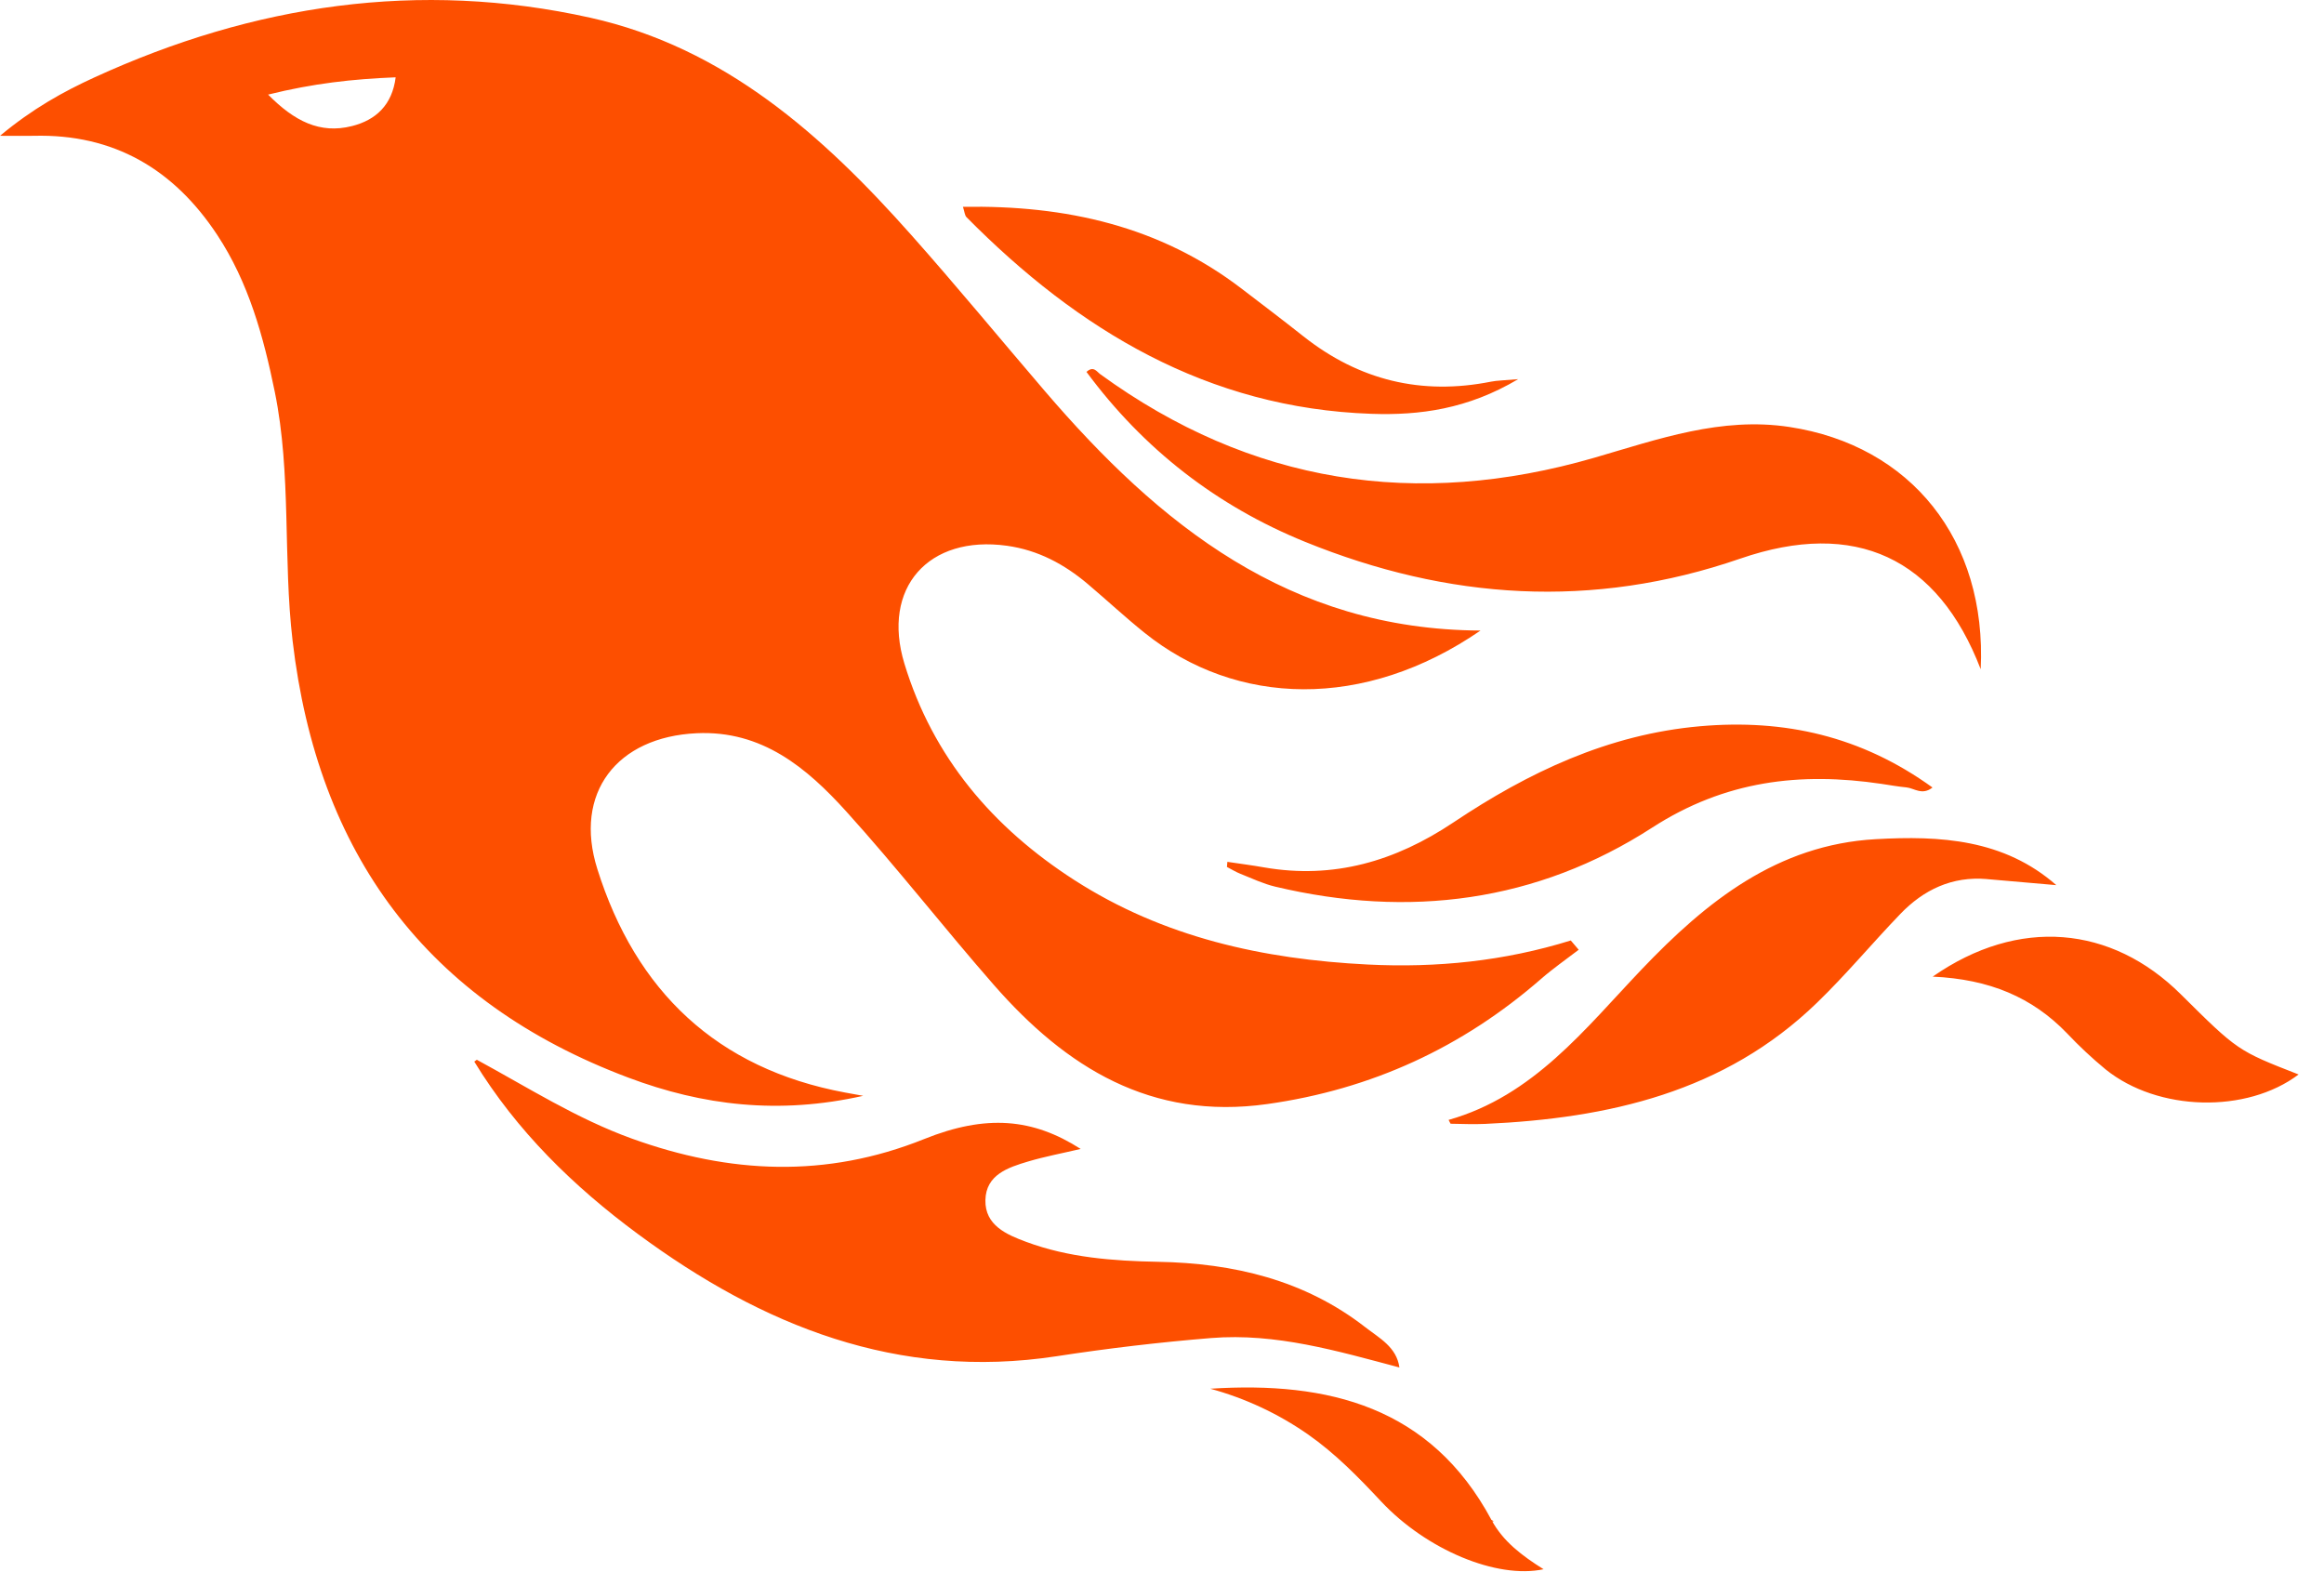
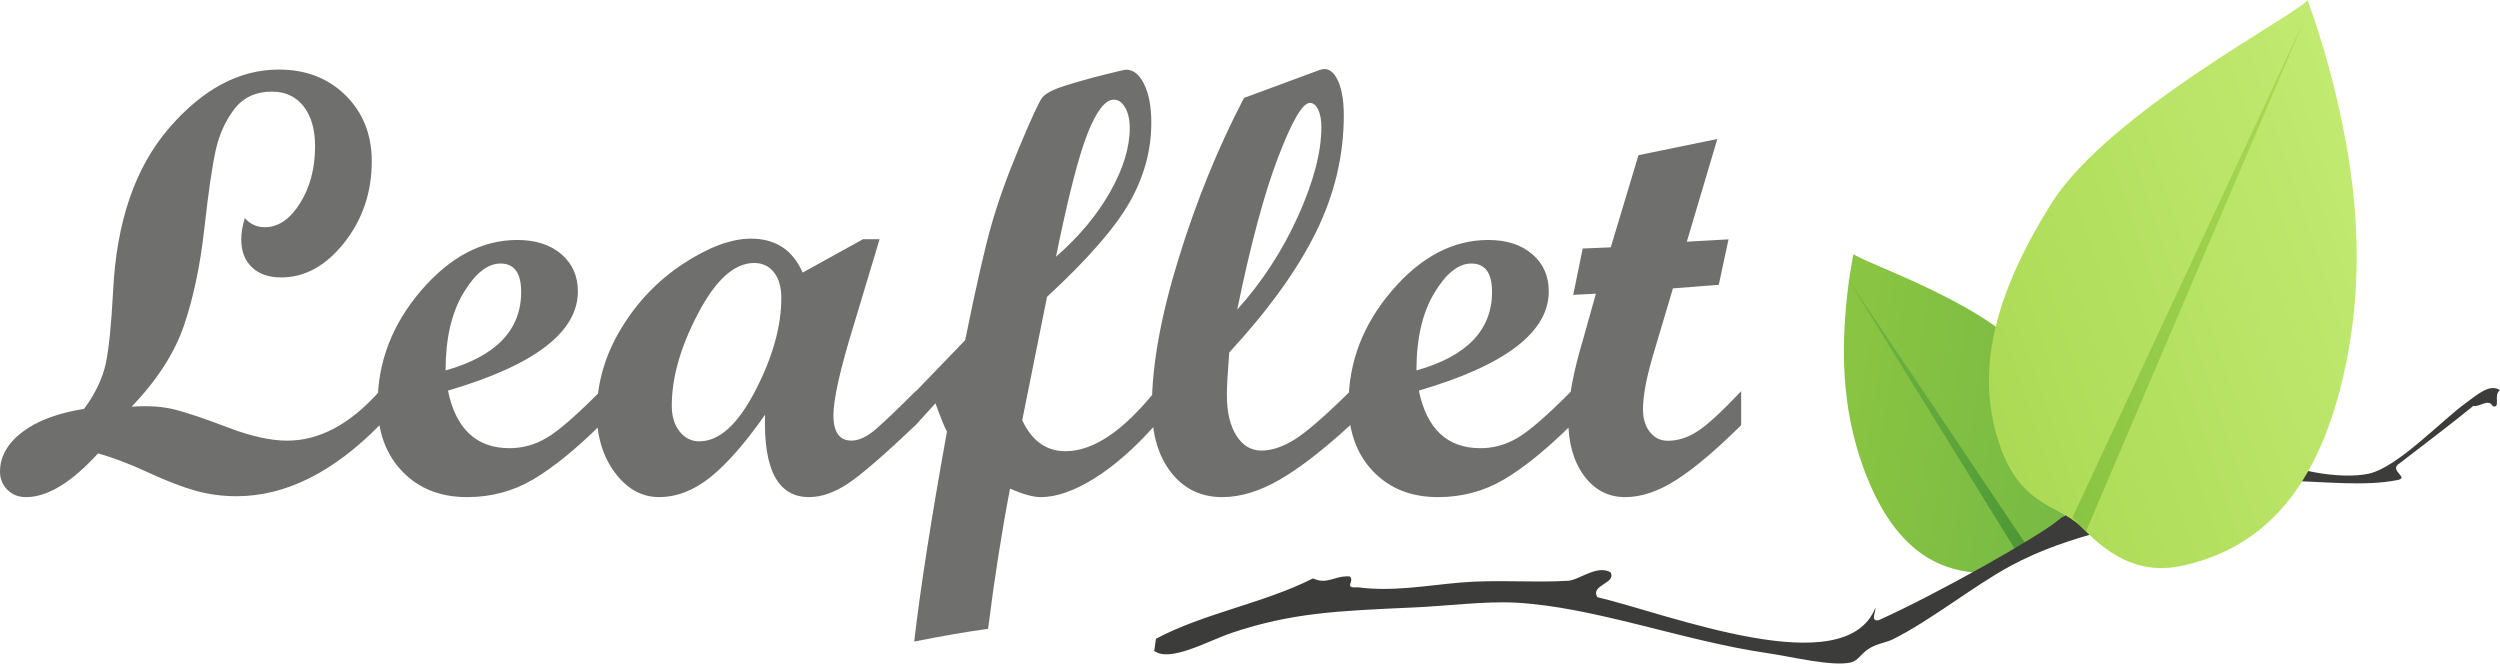
- <svg xmlns="http://www.w3.org/2000/svg" viewBox="0 0 71 48" fill="currentColor" aria-hidden="true">
-   <path d="m26.371 33.477-.552-.1c-3.92-.729-6.397-3.1-7.57-6.829-.733-2.324.597-4.035 3.035-4.148 1.995-.092 3.362 1.055 4.57 2.39 1.557 1.72 2.984 3.558 4.514 5.305 2.202 2.515 4.797 4.134 8.347 3.634 3.183-.448 5.958-1.725 8.371-3.828.363-.316.761-.592 1.144-.886l-.241-.284c-2.027.63-4.093.841-6.205.735-3.195-.16-6.24-.828-8.964-2.582-2.486-1.601-4.319-3.746-5.19-6.611-.704-2.315.736-3.934 3.135-3.6.948.133 1.746.56 2.463 1.165.583.493 1.143 1.015 1.738 1.493 2.8 2.25 6.712 2.375 10.265-.068-5.842-.026-9.817-3.24-13.308-7.313-1.366-1.594-2.7-3.216-4.095-4.785-2.698-3.036-5.692-5.71-9.79-6.623C12.8-.623 7.745.14 2.893 2.361 1.926 2.804.997 3.319 0 4.149c.494 0 .763.006 1.032 0 2.446-.064 4.28 1.023 5.602 3.024.962 1.457 1.415 3.104 1.761 4.798.513 2.515.247 5.078.544 7.605.761 6.494 4.08 11.026 10.26 13.346 2.267.852 4.591 1.135 7.172.555ZM10.751 3.852c-.976.246-1.756-.148-2.56-.962 1.377-.343 2.592-.476 3.897-.528-.107.848-.607 1.306-1.336 1.49Zm32.002 37.924c-.085-.626-.62-.901-1.04-1.228-1.857-1.446-4.03-1.958-6.333-2-1.375-.026-2.735-.128-4.031-.61-.595-.22-1.26-.505-1.244-1.272.015-.78.693-1 1.31-1.184.505-.15 1.026-.247 1.6-.382-1.46-.936-2.886-1.065-4.787-.3-2.993 1.202-5.943 1.06-8.926-.017-1.684-.608-3.179-1.563-4.735-2.408l-.077.057c1.29 2.115 3.034 3.817 5.004 5.271 3.793 2.8 7.936 4.471 12.784 3.73A66.714 66.714 0 0 1 37 40.877c1.98-.16 3.866.398 5.753.899Zm-9.14-30.345c-.105-.076-.206-.266-.42-.069 1.745 2.36 3.985 4.098 6.683 5.193 4.354 1.767 8.773 2.07 13.293.51 3.51-1.21 6.033-.028 7.343 3.38.19-3.955-2.137-6.837-5.843-7.401-2.084-.318-4.01.373-5.962.94-5.434 1.575-10.485.798-15.094-2.553Zm27.085 15.425c.708.059 1.416.123 2.124.185-1.6-1.405-3.55-1.517-5.523-1.404-3.003.17-5.167 1.903-7.14 3.972-1.739 1.824-3.31 3.87-5.903 4.604.043.078.054.117.066.117.35.005.699.021 1.047.005 3.768-.17 7.317-.965 10.14-3.7.89-.86 1.685-1.817 2.544-2.71.716-.746 1.584-1.159 2.645-1.07Zm-8.753-4.67c-2.812.246-5.254 1.409-7.548 2.943-1.766 1.18-3.654 1.738-5.776 1.37-.374-.066-.75-.114-1.124-.17l-.013.156c.135.07.265.151.405.207.354.14.702.308 1.07.395 4.083.971 7.992.474 11.516-1.803 2.221-1.435 4.521-1.707 7.013-1.336.252.038.503.083.756.107.234.022.479.255.795.003-2.179-1.574-4.526-2.096-7.094-1.872Zm-10.049-9.544c1.475.051 2.943-.142 4.486-1.059-.452.04-.643.04-.827.076-2.126.424-4.033-.04-5.733-1.383-.623-.493-1.257-.974-1.889-1.457-2.503-1.914-5.374-2.555-8.514-2.5.05.154.054.26.108.315 3.417 3.455 7.371 5.836 12.369 6.008Zm24.727 17.731c-2.114-2.097-4.952-2.367-7.578-.537 1.738.078 3.043.632 4.101 1.728a13 13 0 0 0 1.182 1.106c1.6 1.29 4.311 1.352 5.896.155-1.861-.726-1.861-.726-3.601-2.452Zm-21.058 16.06c-1.858-3.46-4.981-4.24-8.59-4.008a9.667 9.667 0 0 1 2.977 1.39c.84.586 1.547 1.311 2.243 2.055 1.38 1.473 3.534 2.376 4.962 2.07-.656-.412-1.238-.848-1.592-1.507Zl-.006.006-.036-.004.021.018.012.053Za.127.127 0 0 0 .015.043c.005.008.038 0 .058-.002Zl-.008.01.005.026.024.014Z" fill="#FD4F00" />
+ <svg xmlns="http://www.w3.org/2000/svg" width="909.493" height="241.328">
+   <path fill="#6f6f6e" d="M138.146 154.633c-16.973 17.26-34.34 25.89-52.1 25.89-5.156 0-10.116-.665-14.878-1.99-4.764-1.323-10.564-3.56-17.402-6.712-6.84-3.15-12.874-5.44-18.1-6.87-9.67 10.6-18.407 15.9-26.212 15.9-2.723 0-4.98-.89-6.768-2.68C.896 176.37 0 174.19 0 171.61c0-5.44 2.667-10.225 8.003-14.34 5.334-4.12 12.872-6.967 22.612-8.54 4.082-5.59 6.695-11.05 7.842-16.386 1.145-5.33 2.04-14.12 2.686-26.37 1.217-25.203 7.966-44.952 20.25-59.24 12.28-14.286 25.62-21.43 40.014-21.43 9.883 0 17.993 3.134 24.33 9.4 6.34 6.267 9.508 14.27 9.508 24.01 0 11.242-3.33 21.09-9.99 29.54s-14.324 12.675-22.988 12.675c-4.512 0-8.057-1.24-10.635-3.71-2.578-2.47-3.867-5.86-3.867-10.15 0-2.22.43-4.8 1.29-7.74 1.933 2.22 4.366 3.33 7.304 3.33 4.86 0 9.13-2.9 12.78-8.7 3.65-5.8 5.48-12.71 5.48-20.74 0-6.16-1.4-11.01-4.19-14.56-2.79-3.55-6.62-5.32-11.48-5.32-5.87 0-10.43 2.11-13.69 6.34s-5.53 9.272-6.82 15.15c-1.29 5.87-2.66 15.36-4.12 28.47-1.46 13.1-3.89 24.72-7.3 34.852-3.42 10.13-9.79 20.065-19.13 29.8 6.09-.43 11.37-.07 15.84 1.08 4.47 1.143 10.88 3.31 19.23 6.495 8.34 3.19 15.52 4.78 21.53 4.78 11.74 0 22.95-6.01 33.62-18.04v12.35zm80.244 0c-9.096 8.953-17.26 15.56-24.492 19.818-7.234 4.26-15.22 6.4-23.955 6.4-9.74 0-17.6-3.11-23.58-9.34-5.98-6.23-8.97-14.43-8.97-24.6 0-15.18 5.265-28.91 15.792-41.19 10.527-12.28 22.2-18.42 35.02-18.42 6.66 0 11.994 1.72 16.006 5.16 4.01 3.44 6.02 7.95 6.02 13.54 0 14.83-15.75 26.86-47.26 36.1 2.87 13.97 10.35 20.95 22.45 20.95 4.73 0 9.24-1.27 13.54-3.81 4.3-2.54 10.78-8.18 19.45-16.92v12.36zM162.1 134.76c18.333-5.156 27.5-14.68 27.5-28.575 0-6.875-2.507-10.313-7.52-10.313-4.726 0-9.237 3.6-13.534 10.796-4.297 7.197-6.445 16.562-6.445 28.092zm171.017 19.873c-11.46 10.887-19.658 17.977-24.6 21.27-4.942 3.293-9.668 4.94-14.18 4.94-11.316 0-16.65-9.99-16.006-29.97-7.16 10.242-13.76 17.797-19.81 22.666-6.05 4.86-12.3 7.3-18.74 7.3-6.3 0-11.65-2.96-16.06-8.87-4.4-5.91-6.6-13.16-6.6-21.75 0-10.75 2.96-20.99 8.87-30.73 5.91-9.74 13.48-17.62 22.72-23.64 9.24-6.02 17.4-9.03 24.49-9.03 8.95 0 15.22 4.12 18.8 12.35l21.96-12.14h6.03l-9.47 31.48c-4.88 15.83-7.32 26.68-7.32 32.55 0 6.15 2.18 9.23 6.55 9.23 2.79 0 5.87-1.49 9.23-4.46 3.36-2.97 8.09-7.5 14.17-13.59v12.36zm-78.633 5.908c7.16 0 13.91-6.1 20.25-18.31 6.337-12.21 9.506-23.47 9.506-33.78 0-4.01-.896-7.14-2.686-9.4-1.79-2.25-4.19-3.38-7.197-3.38-7.162 0-13.948 6.09-20.356 18.27-6.41 12.18-9.61 23.39-9.61 33.63 0 3.87.95 7 2.85 9.4 1.9 2.4 4.31 3.6 7.25 3.6zm165.752-5.9c-7.44 8.38-14.808 14.84-22.104 19.39-7.296 4.55-13.806 6.82-19.53 6.82-2.718 0-6.437-1.03-11.157-3.1-3.02 15.75-5.682 32.76-7.983 51.01-7.456 1.01-16.417 2.55-26.882 4.63 2.29-19.62 6.266-45.08 11.922-76.37-.79-1.36-2.186-4.79-4.19-10.31l-7.195 7.95h-2.47v-9.67l20.478-21.23c3.892-19.21 7.056-33.12 9.492-41.71 2.434-8.59 5.836-18.1 10.205-28.52 4.367-10.42 7.125-16.4 8.27-17.94 1.146-1.54 3.922-3.01 8.326-4.4 4.404-1.39 9.112-2.72 14.126-3.97 5.012-1.25 7.697-1.88 8.057-1.88 2.73 0 4.95 1.77 6.66 5.32 1.72 3.54 2.58 8.21 2.58 14.007 0 10.02-2.64 19.677-7.93 28.977s-15.29 20.74-30 34.334l-9.03 44.9c3.5 7.51 8.76 11.267 15.76 11.267 10.01 0 20.88-7.27 32.6-21.81v12.357zM384.16 93.41c8.372-7.305 14.937-15.164 19.698-23.58 4.76-8.415 7.14-16.168 7.14-23.26 0-3.007-.554-5.478-1.66-7.41-1.107-1.935-2.48-2.9-4.122-2.9-3.142 0-6.338 4.12-9.586 12.36-3.25 8.24-7.073 23.17-11.47 44.79zm107.082 61.23c-9.74 8.95-18.28 15.56-25.62 19.816-7.342 4.26-14.34 6.395-21 6.395-7.665 0-13.842-2.97-18.53-8.91-4.692-5.94-7.037-13.93-7.037-23.95 0-15.04 3.258-33.08 9.775-54.14 6.516-21.05 14.43-40.46 23.74-58.22l27.285-10.1c.86-.28 1.504-.43 1.934-.43 2.07 0 3.77 1.53 5.1 4.57 1.32 3.05 1.98 7.15 1.98 12.3 0 14.61-3.37 28.76-10.1 42.44-6.73 13.68-17.26 28.29-31.58 43.83-.58 7.45-.86 12.57-.86 15.36 0 6.23 1.14 11.17 3.44 14.83 2.29 3.65 5.33 5.48 9.13 5.48 3.87 0 7.98-1.4 12.35-4.19 4.36-2.79 11.02-8.59 19.98-17.4v12.356zM450.1 112.63c9.093-10.11 16.47-21.442 22.128-33.994 5.656-12.55 8.486-23.342 8.486-32.38 0-2.653-.395-4.786-1.182-6.4-.79-1.614-1.79-2.42-3.008-2.42-2.65 0-6.5 6.597-11.548 19.793-5.048 13.19-10.008 31.66-14.877 55.4zm121.493 42.003c-9.096 8.953-17.26 15.56-24.492 19.818-7.23 4.26-15.21 6.4-23.95 6.4-9.74 0-17.6-3.11-23.58-9.34-5.98-6.23-8.97-14.43-8.97-24.6 0-15.18 5.27-28.91 15.79-41.19 10.53-12.28 22.2-18.42 35.02-18.42 6.66 0 12 1.72 16.01 5.16 4.01 3.44 6.02 7.95 6.02 13.54 0 14.83-15.75 26.86-47.26 36.1 2.87 13.97 10.35 20.95 22.45 20.95 4.73 0 9.24-1.27 13.54-3.81 4.3-2.54 10.78-8.18 19.45-16.92v12.36zm-56.29-19.873c18.333-5.156 27.5-14.68 27.5-28.575 0-6.875-2.507-10.313-7.52-10.313-4.726 0-9.237 3.6-13.534 10.796-4.3 7.197-6.45 16.562-6.45 28.092zm118.165 19.873c-9.023 8.953-16.83 15.56-23.418 19.818-6.59 4.26-12.855 6.4-18.8 6.4-6.16 0-11.154-2.59-14.984-7.79-3.832-5.19-5.747-12.01-5.747-20.46 0-7.44 1.83-17.28 5.51-29.5l4.56-16.26-8.25.43 3.44-16.86 10.21-.43 10.08-33.52 28.69-5.89-11.1 37.36 15.17-.86-3.55 16.55-16.67 1.29-7.16 24.07c-2.49 8.37-3.73 15.02-3.73 19.97 0 3.37.84 6.11 2.52 8.23 1.682 2.12 3.85 3.17 6.51 3.17 3.653 0 7.28-1.16 10.86-3.49 3.59-2.32 8.86-7.18 15.82-14.55v12.35z" />
+   <linearGradient id="a" x1="1603.924" x2="1698.034" y1="1483.083" y2="1483.083" gradientUnits="userSpaceOnUse" gradientTransform="rotate(9.6 9049.018 -4722.716)">
+     <stop offset="0" stop-color="#89C442" />
+     <stop offset="1" stop-color="#74B844" />
+   </linearGradient>
+   <path fill="url(#a)" d="M674.318 92.395c2.234 2.608 46.097 17.218 61.347 34.97 15.25 17.754 21.907 33.598 19.754 48.832-2.15 15.234-11.47 14.982-15.54 20.53-4.07 5.547-9.69 12.388-20.49 11.66-14.14-.948-28.72-8.014-39.25-32.54-10.53-24.527-9.72-47.567-8.88-60.35.84-12.78 3.04-23.102 3.04-23.102z" />
+   <linearGradient id="b" x1="1606.047" x2="1687.254" y1="1478.166" y2="1478.166" gradientUnits="userSpaceOnUse" gradientTransform="rotate(9.6 1169.206 -709.023)">
+     <stop offset="0" stop-color="#74B844" />
+     <stop offset="1" stop-color="#4A9634" />
+   </linearGradient>
+   <path fill="url(#b)" d="M1239.667 1476.602l65.69 97.927-3.028 3.38" transform="translate(-567.983 -1376)" />
+   <path fill="#3c3c3b" fill-rule="evenodd" d="M419.922 236.713l.618-4.337c17.52-9.335 39.344-12.934 57.105-21.945 5.328 2.4 7.697-1.06 13.38-.74 2.062 1.86-2.594 4.35 2.974 3.97 12.65 1.68 24.97-.68 37.41-1.74 13.12-1.12 26.15.13 39.02-.63 4.11-.24 10.44-5.93 15.48-3.1 2.28 4.13-7.44 4.49-4.83 9.05 25.76 6.06 90.19 31.68 101.21 3.81.15 1.7-1.93 5.06 1.11 4.59 21.72-9.72 58.63-30.71 65.13-36.21 7.14-6.04 16.66-5.85 26-8 16.82-3.87 34.77-7.81 49.33-16.29 9 6.25 27.84 9.36 37.91 7.18 10.51-2.28 26.82-19.73 35.55-25.9 3.43-2.42 8.45-7.13 12.14-4.46-2.48 1.7.44 6.68-2.6 5.82-1.59-3.04-4.76.47-7.07-.12-8.79 7.21-17.92 13.96-26.88 20.94-4.18 2.57 4.03 5.23-.87 6.07-23.14 4.6-58.38-6.92-72.968 9.07-23.115 7.91-44.98 9.92-67.76 22.2-13.09 7.06-29.108 19.9-42.734 26.65-2.31 1.15-5.693 1.55-8.423 3.23-3.32 2.04-4.136 4.6-6.937 5.204-6.98 1.503-21.4-2.14-30.48-3.46-30.28-4.4-62.61-16.746-91.184-18.31-11.3-.62-24.64 1.17-37.412 1.744-27.15 1.226-44.13 1.87-65.9 9.19-8.9 2.997-22.59 10.93-28.364 6.58z" clip-rule="evenodd" />
+   <linearGradient id="c" x1="1280.966" x2="1438.704" y1="1562.831" y2="1562.831" gradientUnits="userSpaceOnUse" gradientTransform="rotate(161.46 940.413 -772.15)">
+     <stop offset="0" stop-color="#C1EA71" />
+     <stop offset="1" stop-color="#ACDA55" />
+   </linearGradient>
+   <path fill="url(#c)" d="M839.46 0c-3.05 4.944-72.6 40.807-93.475 74.472-20.873 33.665-26.828 60.172-19.26 85.09 7.566 24.914 22.03 23.792 30.275 32.008 8.246 8.22 19.432 18.193 37.3 14.166 23.395-5.275 45.94-20.89 57.155-64.65 11.214-43.762 3.86-82.083-.88-103.242C845.838 16.687 839.462 0 839.462 0z" />
+   <linearGradient id="d" x1="1284.556" x2="1422.002" y1="1554.398" y2="1554.398" gradientUnits="userSpaceOnUse" gradientTransform="rotate(161.46 1112.102 -37.725)">
+     <stop offset="0" stop-color="#ACDA55" />
+     <stop offset="1" stop-color="#89C442" />
+   </linearGradient>
+   <path fill="url(#d)" d="M1406.26 1383.39l-84.338 180.893 4.95 4.97" transform="translate(-567.983 -1376)" />
</svg>
